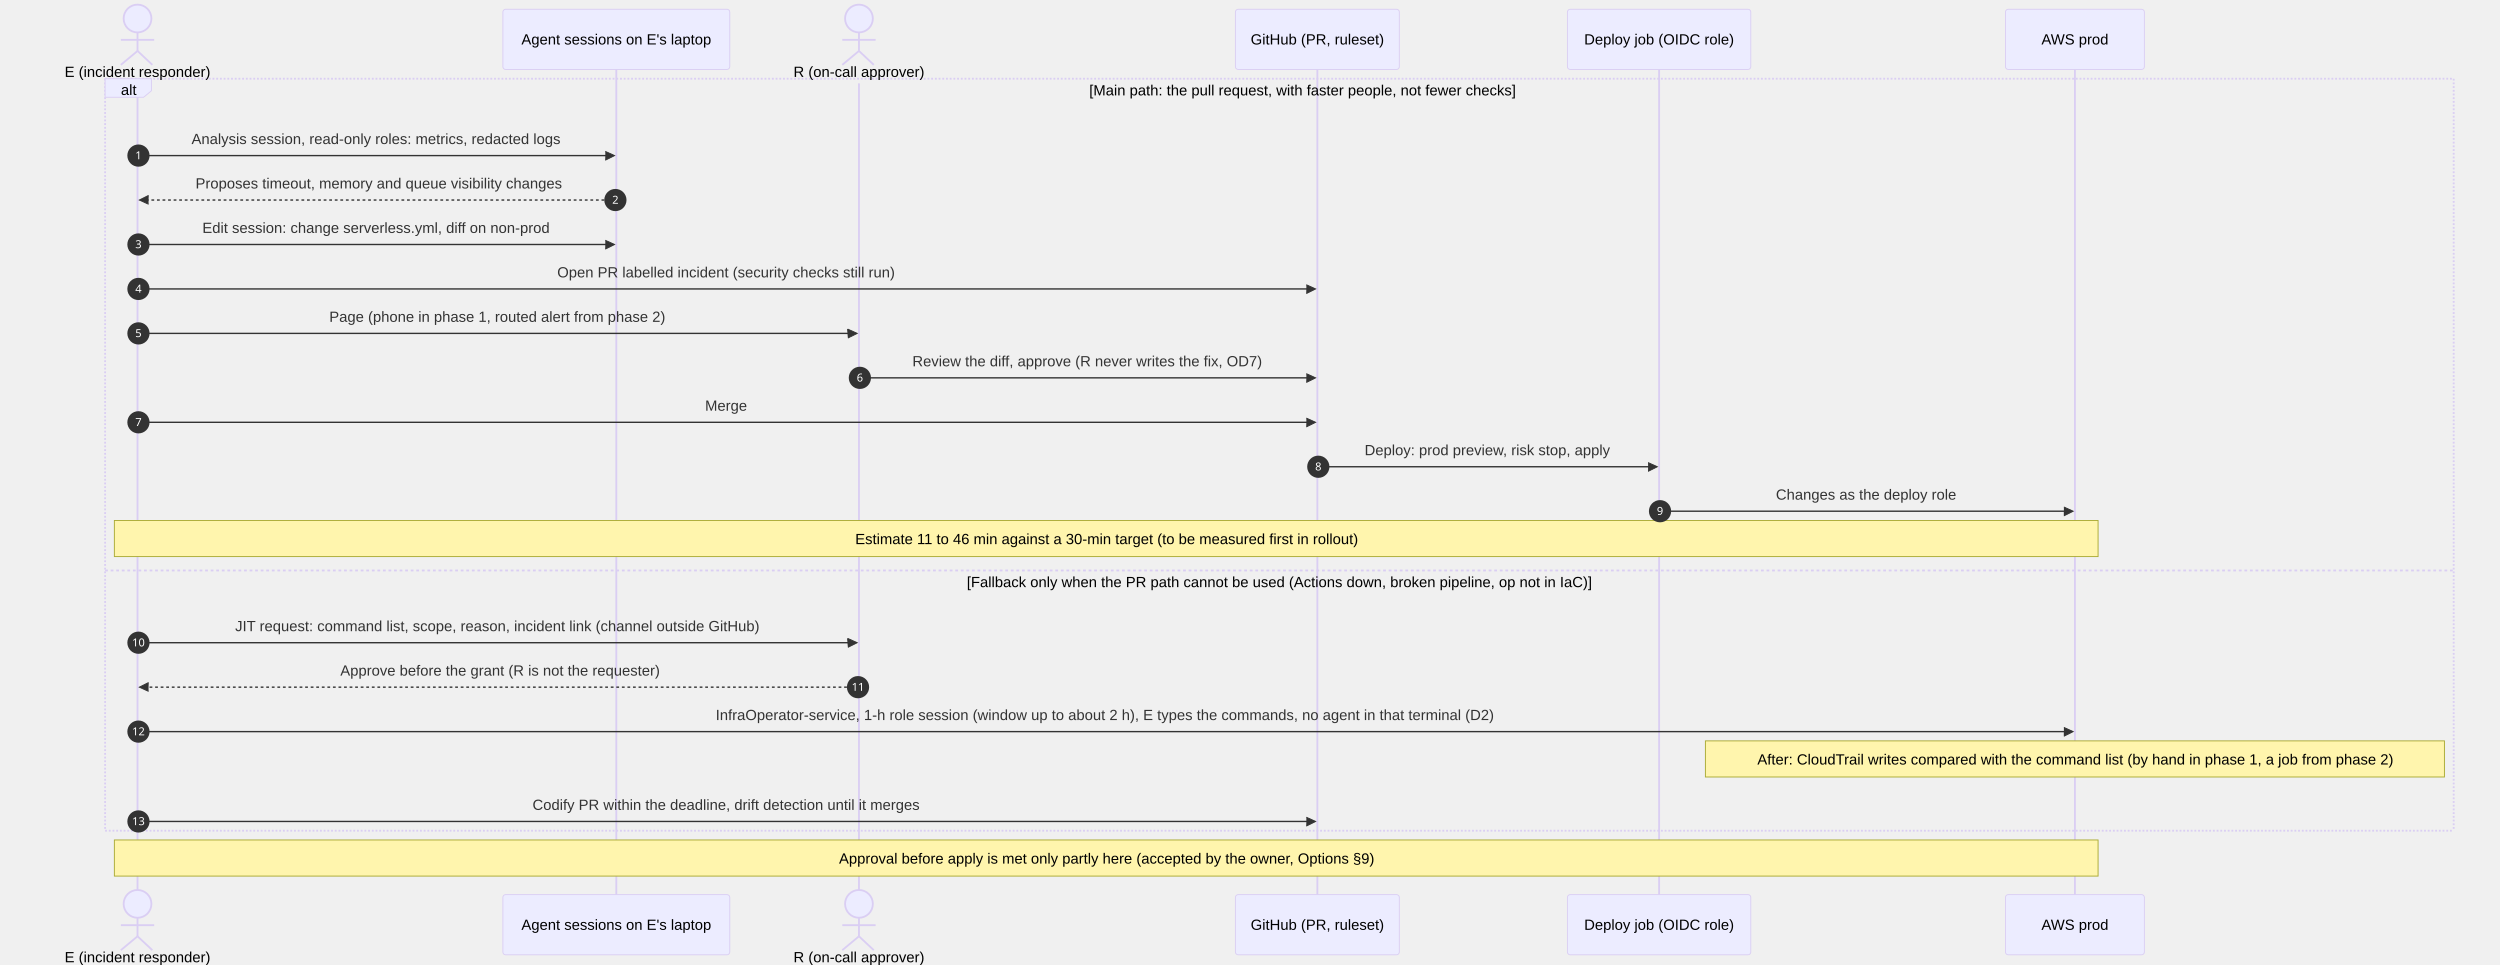
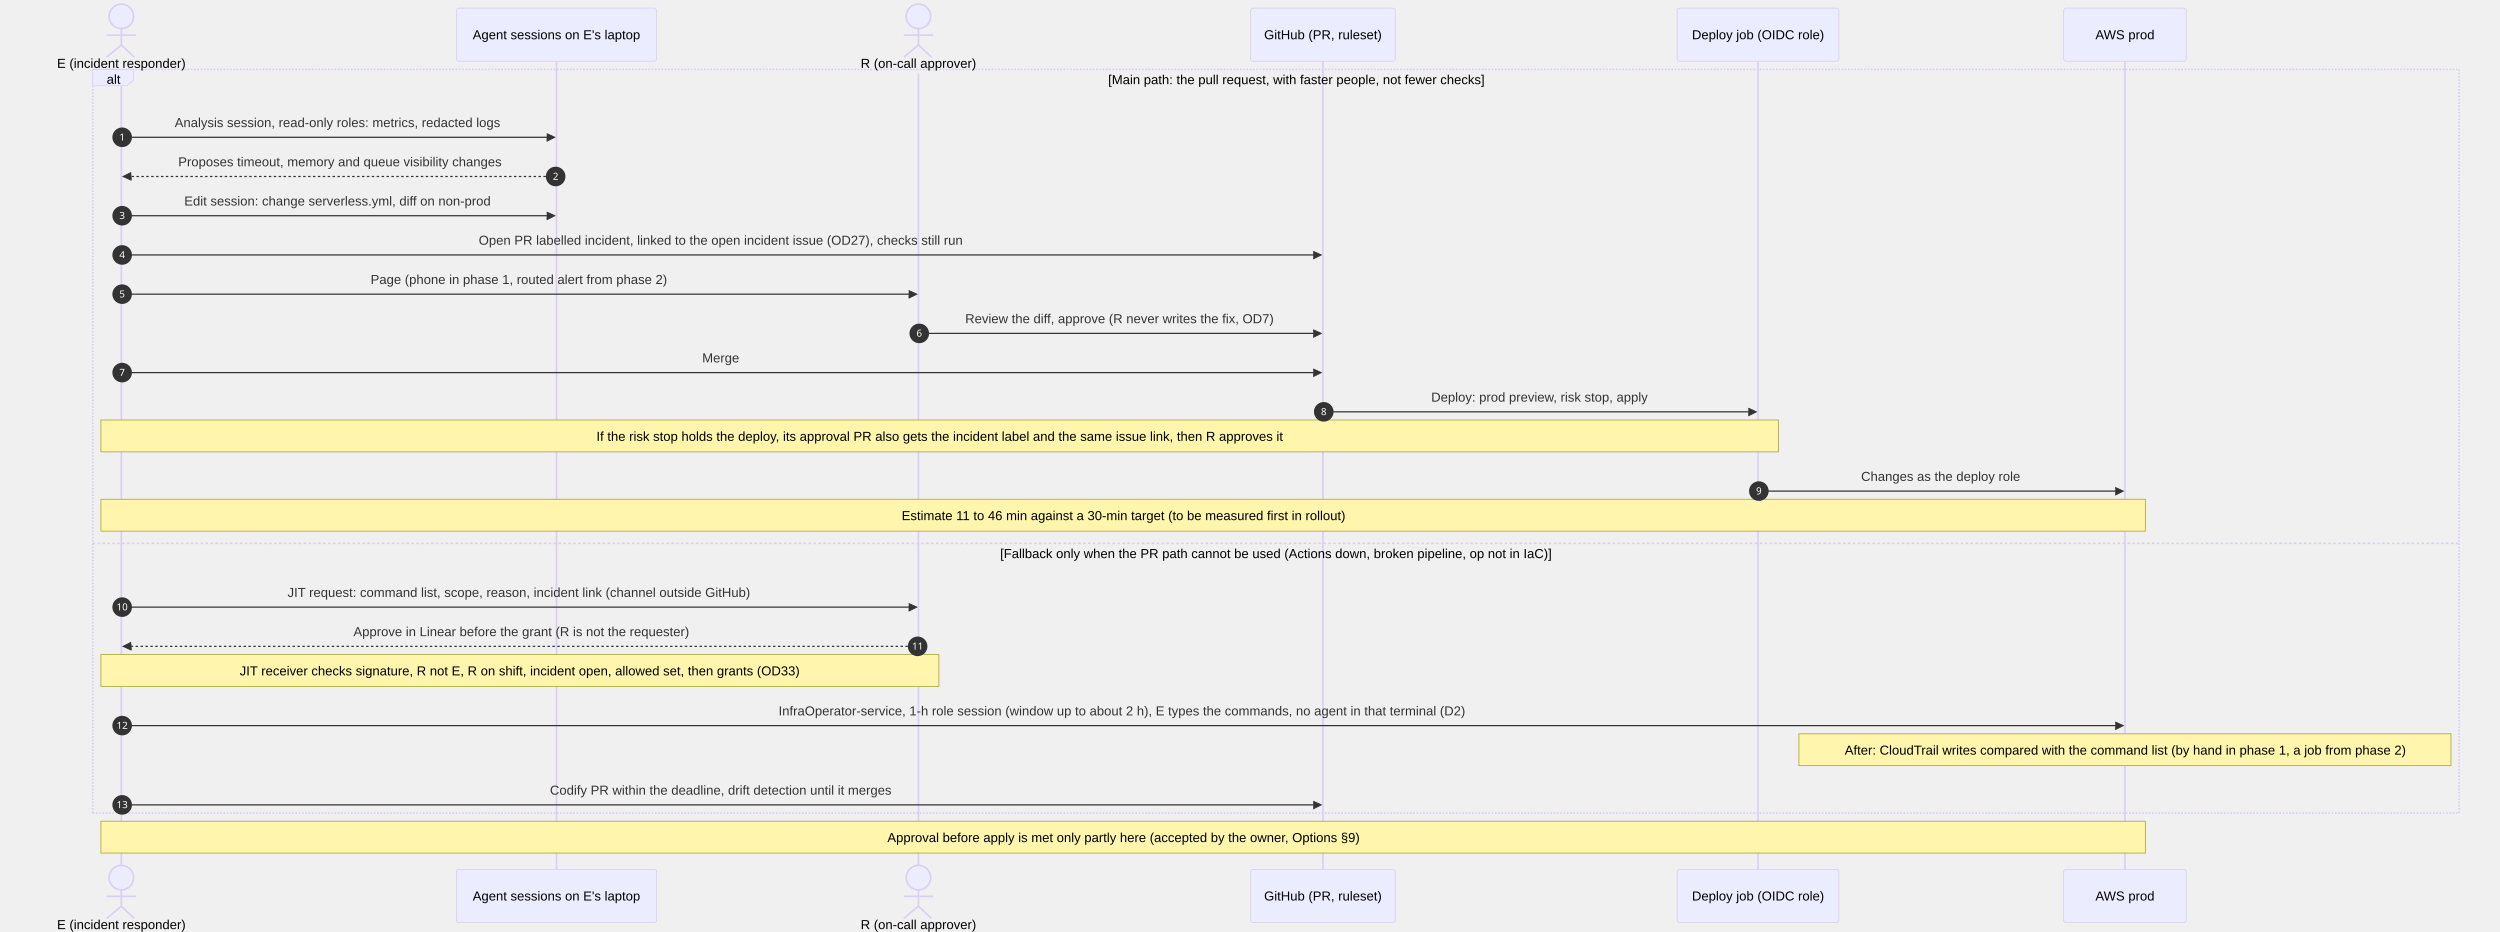
- <svg xmlns="http://www.w3.org/2000/svg" id="my-svg" width="100%" style="max-width: 2699.5px; background-color: white;" viewBox="-50 -10 2699.5 1042" role="graphics-document document" aria-roledescription="sequence">
-   <g>
-     <rect x="2115.5" y="956" fill="#eaeaea" stroke="#666" width="150" height="65" name="AWS" rx="3" ry="3" class="actor actor-bottom" />
-     <text x="2190.5" y="988.5" dominant-baseline="central" alignment-baseline="central" class="actor actor-box" style="text-anchor: middle; font-size: 16px; font-weight: 400;">
-       <tspan x="2190.5" dy="0">AWS prod</tspan>
-     </text>
-   </g>
-   <g>
-     <rect x="1642.5" y="956" fill="#eaeaea" stroke="#666" width="198" height="65" name="CI" rx="3" ry="3" class="actor actor-bottom" />
-     <text x="1741.5" y="988.5" dominant-baseline="central" alignment-baseline="central" class="actor actor-box" style="text-anchor: middle; font-size: 16px; font-weight: 400;">
-       <tspan x="1741.5" dy="0">Deploy job (OIDC role)</tspan>
-     </text>
-   </g>
-   <g>
-     <rect x="1284" y="956" fill="#eaeaea" stroke="#666" width="177" height="65" name="GH" rx="3" ry="3" class="actor actor-bottom" />
-     <text x="1372.5" y="988.5" dominant-baseline="central" alignment-baseline="central" class="actor actor-box" style="text-anchor: middle; font-size: 16px; font-weight: 400;">
-       <tspan x="1372.5" dy="0">GitHub (PR, ruleset)</tspan>
+ <svg xmlns="http://www.w3.org/2000/svg" id="my-svg" width="100%" style="max-width: 3059.5px; background-color: white;" viewBox="-50 -10 3059.5 1140" role="graphics-document document" aria-roledescription="sequence">
+   <g>
+     <rect x="2475.5" y="1054" fill="#eaeaea" stroke="#666" width="150" height="65" name="AWS" rx="3" ry="3" class="actor actor-bottom" />
+     <text x="2550.5" y="1086.5" dominant-baseline="central" alignment-baseline="central" class="actor actor-box" style="text-anchor: middle; font-size: 16px; font-weight: 400;">
+       <tspan x="2550.5" dy="0">AWS prod</tspan>
+     </text>
+   </g>
+   <g>
+     <rect x="2002.5" y="1054" fill="#eaeaea" stroke="#666" width="198" height="65" name="CI" rx="3" ry="3" class="actor actor-bottom" />
+     <text x="2101.5" y="1086.5" dominant-baseline="central" alignment-baseline="central" class="actor actor-box" style="text-anchor: middle; font-size: 16px; font-weight: 400;">
+       <tspan x="2101.5" dy="0">Deploy job (OIDC role)</tspan>
+     </text>
+   </g>
+   <g>
+     <rect x="1480.5" y="1054" fill="#eaeaea" stroke="#666" width="177" height="65" name="GH" rx="3" ry="3" class="actor actor-bottom" />
+     <text x="1569" y="1086.5" dominant-baseline="central" alignment-baseline="central" class="actor actor-box" style="text-anchor: middle; font-size: 16px; font-weight: 400;">
+       <tspan x="1569" dy="0">GitHub (PR, ruleset)</tspan>
    </text>
  </g>
  <g />
  <g>
-     <rect x="493" y="956" fill="#eaeaea" stroke="#666" width="245" height="65" name="AG" rx="3" ry="3" class="actor actor-bottom" />
-     <text x="615.5" y="988.5" dominant-baseline="central" alignment-baseline="central" class="actor actor-box" style="text-anchor: middle; font-size: 16px; font-weight: 400;">
-       <tspan x="615.5" dy="0">Agent sessions on E's laptop</tspan>
+     <rect x="508.5" y="1054" fill="#eaeaea" stroke="#666" width="245" height="65" name="AG" rx="3" ry="3" class="actor actor-bottom" />
+     <text x="631" y="1086.5" dominant-baseline="central" alignment-baseline="central" class="actor actor-box" style="text-anchor: middle; font-size: 16px; font-weight: 400;">
+       <tspan x="631" dy="0">Agent sessions on E's laptop</tspan>
    </text>
  </g>
  <g />
  <g>
-     <line id="actor5" x1="2190.5" y1="65" x2="2190.5" y2="956" class="actor-line 200" stroke-width="0.5px" stroke="#999" name="AWS" />
+     <line id="actor5" x1="2550.5" y1="65" x2="2550.5" y2="1054" class="actor-line 200" stroke-width="0.5px" stroke="#999" name="AWS" />
    <g id="root-5">
-       <rect x="2115.5" y="0" fill="#eaeaea" stroke="#666" width="150" height="65" name="AWS" rx="3" ry="3" class="actor actor-top" />
-       <text x="2190.5" y="32.5" dominant-baseline="central" alignment-baseline="central" class="actor actor-box" style="text-anchor: middle; font-size: 16px; font-weight: 400;">
-         <tspan x="2190.5" dy="0">AWS prod</tspan>
-       </text>
-     </g>
-   </g>
-   <g>
-     <line id="actor4" x1="1741.5" y1="65" x2="1741.5" y2="956" class="actor-line 200" stroke-width="0.5px" stroke="#999" name="CI" />
+       <rect x="2475.5" y="0" fill="#eaeaea" stroke="#666" width="150" height="65" name="AWS" rx="3" ry="3" class="actor actor-top" />
+       <text x="2550.5" y="32.5" dominant-baseline="central" alignment-baseline="central" class="actor actor-box" style="text-anchor: middle; font-size: 16px; font-weight: 400;">
+         <tspan x="2550.5" dy="0">AWS prod</tspan>
+       </text>
+     </g>
+   </g>
+   <g>
+     <line id="actor4" x1="2101.5" y1="65" x2="2101.5" y2="1054" class="actor-line 200" stroke-width="0.5px" stroke="#999" name="CI" />
    <g id="root-4">
-       <rect x="1642.5" y="0" fill="#eaeaea" stroke="#666" width="198" height="65" name="CI" rx="3" ry="3" class="actor actor-top" />
-       <text x="1741.5" y="32.5" dominant-baseline="central" alignment-baseline="central" class="actor actor-box" style="text-anchor: middle; font-size: 16px; font-weight: 400;">
-         <tspan x="1741.5" dy="0">Deploy job (OIDC role)</tspan>
-       </text>
-     </g>
-   </g>
-   <g>
-     <line id="actor3" x1="1372.5" y1="65" x2="1372.5" y2="956" class="actor-line 200" stroke-width="0.5px" stroke="#999" name="GH" />
+       <rect x="2002.5" y="0" fill="#eaeaea" stroke="#666" width="198" height="65" name="CI" rx="3" ry="3" class="actor actor-top" />
+       <text x="2101.5" y="32.5" dominant-baseline="central" alignment-baseline="central" class="actor actor-box" style="text-anchor: middle; font-size: 16px; font-weight: 400;">
+         <tspan x="2101.5" dy="0">Deploy job (OIDC role)</tspan>
+       </text>
+     </g>
+   </g>
+   <g>
+     <line id="actor3" x1="1569" y1="65" x2="1569" y2="1054" class="actor-line 200" stroke-width="0.5px" stroke="#999" name="GH" />
    <g id="root-3">
-       <rect x="1284" y="0" fill="#eaeaea" stroke="#666" width="177" height="65" name="GH" rx="3" ry="3" class="actor actor-top" />
-       <text x="1372.5" y="32.5" dominant-baseline="central" alignment-baseline="central" class="actor actor-box" style="text-anchor: middle; font-size: 16px; font-weight: 400;">
-         <tspan x="1372.5" dy="0">GitHub (PR, ruleset)</tspan>
-       </text>
-     </g>
-   </g>
-   <g>
-     <line id="actor2" x1="877.5" y1="80" x2="877.5" y2="956" class="actor-line 200" stroke-width="0.5px" stroke="#999" name="R" />
-   </g>
-   <g>
-     <line id="actor1" x1="615.5" y1="65" x2="615.5" y2="956" class="actor-line 200" stroke-width="0.5px" stroke="#999" name="AG" />
+       <rect x="1480.5" y="0" fill="#eaeaea" stroke="#666" width="177" height="65" name="GH" rx="3" ry="3" class="actor actor-top" />
+       <text x="1569" y="32.5" dominant-baseline="central" alignment-baseline="central" class="actor actor-box" style="text-anchor: middle; font-size: 16px; font-weight: 400;">
+         <tspan x="1569" dy="0">GitHub (PR, ruleset)</tspan>
+       </text>
+     </g>
+   </g>
+   <g>
+     <line id="actor2" x1="1074" y1="80" x2="1074" y2="1054" class="actor-line 200" stroke-width="0.5px" stroke="#999" name="R" />
+   </g>
+   <g>
+     <line id="actor1" x1="631" y1="65" x2="631" y2="1054" class="actor-line 200" stroke-width="0.5px" stroke="#999" name="AG" />
    <g id="root-1">
-       <rect x="493" y="0" fill="#eaeaea" stroke="#666" width="245" height="65" name="AG" rx="3" ry="3" class="actor actor-top" />
-       <text x="615.5" y="32.5" dominant-baseline="central" alignment-baseline="central" class="actor actor-box" style="text-anchor: middle; font-size: 16px; font-weight: 400;">
-         <tspan x="615.5" dy="0">Agent sessions on E's laptop</tspan>
-       </text>
-     </g>
-   </g>
-   <g>
-     <line id="actor0" x1="98.5" y1="80" x2="98.5" y2="956" class="actor-line 200" stroke-width="0.5px" stroke="#999" name="E" />
+       <rect x="508.5" y="0" fill="#eaeaea" stroke="#666" width="245" height="65" name="AG" rx="3" ry="3" class="actor actor-top" />
+       <text x="631" y="32.5" dominant-baseline="central" alignment-baseline="central" class="actor actor-box" style="text-anchor: middle; font-size: 16px; font-weight: 400;">
+         <tspan x="631" dy="0">Agent sessions on E's laptop</tspan>
+       </text>
+     </g>
+   </g>
+   <g>
+     <line id="actor0" x1="98.5" y1="80" x2="98.5" y2="1054" class="actor-line 200" stroke-width="0.5px" stroke="#999" name="E" />
  </g>
  <style>#my-svg{font-family:"trebuchet ms",verdana,arial,sans-serif;font-size:16px;fill:#333;}@keyframes edge-animation-frame{from{stroke-dashoffset:0;}}@keyframes dash{to{stroke-dashoffset:0;}}#my-svg .edge-animation-slow{stroke-dasharray:9,5!important;stroke-dashoffset:900;animation:dash 50s linear infinite;stroke-linecap:round;}#my-svg .edge-animation-fast{stroke-dasharray:9,5!important;stroke-dashoffset:900;animation:dash 20s linear infinite;stroke-linecap:round;}#my-svg .error-icon{fill:#552222;}#my-svg .error-text{fill:#552222;stroke:#552222;}#my-svg .edge-thickness-normal{stroke-width:1px;}#my-svg .edge-thickness-thick{stroke-width:3.5px;}#my-svg .edge-pattern-solid{stroke-dasharray:0;}#my-svg .edge-thickness-invisible{stroke-width:0;fill:none;}#my-svg .edge-pattern-dashed{stroke-dasharray:3;}#my-svg .edge-pattern-dotted{stroke-dasharray:2;}#my-svg .marker{fill:#333333;stroke:#333333;}#my-svg .marker.cross{stroke:#333333;}#my-svg svg{font-family:"trebuchet ms",verdana,arial,sans-serif;font-size:16px;}#my-svg p{margin:0;}#my-svg .actor{stroke:hsl(259.626, 59.777%, 87.902%);fill:#ECECFF;}#my-svg text.actor&gt;tspan{fill:black;stroke:none;}#my-svg .actor-line{stroke:hsl(259.626, 59.777%, 87.902%);}#my-svg .innerArc{stroke-width:1.5;stroke-dasharray:none;}#my-svg .messageLine0{stroke-width:1.5;stroke-dasharray:none;stroke:#333;}#my-svg .messageLine1{stroke-width:1.5;stroke-dasharray:2,2;stroke:#333;}#my-svg #arrowhead path{fill:#333;stroke:#333;}#my-svg .sequenceNumber{fill:white;}#my-svg #sequencenumber{fill:#333;}#my-svg #crosshead path{fill:#333;stroke:#333;}#my-svg .messageText{fill:#333;stroke:none;}#my-svg .labelBox{stroke:hsl(259.626, 59.777%, 87.902%);fill:#ECECFF;}#my-svg .labelText,#my-svg .labelText&gt;tspan{fill:black;stroke:none;}#my-svg .loopText,#my-svg .loopText&gt;tspan{fill:black;stroke:none;}#my-svg .loopLine{stroke-width:2px;stroke-dasharray:2,2;stroke:hsl(259.626, 59.777%, 87.902%);fill:hsl(259.626, 59.777%, 87.902%);}#my-svg .note{stroke:#aaaa33;fill:#fff5ad;}#my-svg .noteText,#my-svg .noteText&gt;tspan{fill:black;stroke:none;}#my-svg .activation0{fill:#f4f4f4;stroke:#666;}#my-svg .activation1{fill:#f4f4f4;stroke:#666;}#my-svg .activation2{fill:#f4f4f4;stroke:#666;}#my-svg .actorPopupMenu{position:absolute;}#my-svg .actorPopupMenuPanel{position:absolute;fill:#ECECFF;box-shadow:0px 8px 16px 0px rgba(0,0,0,0.2);filter:drop-shadow(3px 5px 2px rgb(0 0 0 / 0.4));}#my-svg .actor-man line{stroke:hsl(259.626, 59.777%, 87.902%);fill:#ECECFF;}#my-svg .actor-man circle,#my-svg line{stroke:hsl(259.626, 59.777%, 87.902%);fill:#ECECFF;stroke-width:2px;}#my-svg :root{--mermaid-font-family:"trebuchet ms",verdana,arial,sans-serif;}</style>
  <g />
  <defs>
    <symbol id="computer" width="24" height="24">
      <path transform="scale(.5)" d="M2 2v13h20v-13h-20zm18 11h-16v-9h16v9zm-10.228 6l.466-1h3.524l.467 1h-4.457zm14.228 3h-24l2-6h2.104l-1.33 4h18.45l-1.297-4h2.073l2 6zm-5-10h-14v-7h14v7z" />
    </symbol>
  </defs>
  <defs>
    <symbol id="database" fill-rule="evenodd" clip-rule="evenodd">
      <path transform="scale(.5)" d="M12.258.001l.256.004.255.005.253.008.251.01.249.012.247.015.246.016.242.019.241.02.239.023.236.024.233.027.231.028.229.031.225.032.223.034.22.036.217.038.214.04.211.041.208.043.205.045.201.046.198.048.194.05.191.051.187.053.183.054.18.056.175.057.172.059.168.06.163.061.16.063.155.064.15.066.074.033.073.033.071.034.07.034.069.035.068.035.067.035.066.035.064.036.064.036.062.036.06.036.06.037.058.037.058.037.055.038.055.038.053.038.052.038.051.039.05.039.048.039.047.039.045.04.044.04.043.04.041.04.04.041.039.041.037.041.036.041.034.041.033.042.032.042.03.042.029.042.027.042.026.043.024.043.023.043.021.043.02.043.018.044.017.043.015.044.013.044.012.044.011.045.009.044.007.045.006.045.004.045.002.045.001.045v17l-.001.045-.002.045-.004.045-.006.045-.007.045-.009.044-.011.045-.012.044-.013.044-.015.044-.017.043-.018.044-.02.043-.021.043-.023.043-.024.043-.026.043-.027.042-.029.042-.03.042-.032.042-.033.042-.034.041-.036.041-.037.041-.039.041-.04.041-.041.04-.043.04-.044.04-.045.04-.047.039-.048.039-.05.039-.051.039-.052.038-.053.038-.055.038-.055.038-.058.037-.058.037-.06.037-.06.036-.062.036-.064.036-.064.036-.066.035-.067.035-.068.035-.069.035-.07.034-.071.034-.073.033-.074.033-.15.066-.155.064-.16.063-.163.061-.168.06-.172.059-.175.057-.18.056-.183.054-.187.053-.191.051-.194.05-.198.048-.201.046-.205.045-.208.043-.211.041-.214.04-.217.038-.22.036-.223.034-.225.032-.229.031-.231.028-.233.027-.236.024-.239.023-.241.02-.242.019-.246.016-.247.015-.249.012-.251.01-.253.008-.255.005-.256.004-.258.001-.258-.001-.256-.004-.255-.005-.253-.008-.251-.01-.249-.012-.247-.015-.245-.016-.243-.019-.241-.02-.238-.023-.236-.024-.234-.027-.231-.028-.228-.031-.226-.032-.223-.034-.22-.036-.217-.038-.214-.04-.211-.041-.208-.043-.204-.045-.201-.046-.198-.048-.195-.05-.19-.051-.187-.053-.184-.054-.179-.056-.176-.057-.172-.059-.167-.06-.164-.061-.159-.063-.155-.064-.151-.066-.074-.033-.072-.033-.072-.034-.07-.034-.069-.035-.068-.035-.067-.035-.066-.035-.064-.036-.063-.036-.062-.036-.061-.036-.06-.037-.058-.037-.057-.037-.056-.038-.055-.038-.053-.038-.052-.038-.051-.039-.049-.039-.049-.039-.046-.039-.046-.04-.044-.04-.043-.04-.041-.04-.04-.041-.039-.041-.037-.041-.036-.041-.034-.041-.033-.042-.032-.042-.03-.042-.029-.042-.027-.042-.026-.043-.024-.043-.023-.043-.021-.043-.02-.043-.018-.044-.017-.043-.015-.044-.013-.044-.012-.044-.011-.045-.009-.044-.007-.045-.006-.045-.004-.045-.002-.045-.001-.045v-17l.001-.045.002-.045.004-.045.006-.045.007-.045.009-.044.011-.045.012-.044.013-.044.015-.044.017-.043.018-.044.02-.043.021-.043.023-.043.024-.043.026-.043.027-.042.029-.042.03-.042.032-.042.033-.042.034-.041.036-.041.037-.041.039-.041.04-.041.041-.04.043-.04.044-.04.046-.04.046-.039.049-.039.049-.039.051-.039.052-.038.053-.038.055-.038.056-.038.057-.037.058-.037.06-.037.061-.036.062-.036.063-.036.064-.036.066-.035.067-.035.068-.035.069-.035.07-.034.072-.034.072-.033.074-.033.151-.066.155-.064.159-.063.164-.061.167-.06.172-.059.176-.057.179-.056.184-.054.187-.053.19-.051.195-.05.198-.048.201-.046.204-.045.208-.043.211-.041.214-.04.217-.038.22-.036.223-.034.226-.032.228-.031.231-.028.234-.027.236-.024.238-.023.241-.02.243-.019.245-.016.247-.015.249-.012.251-.01.253-.008.255-.005.256-.004.258-.001.258.001zm-9.258 20.499v.01l.001.021.003.021.004.022.005.021.006.022.007.022.009.023.01.022.011.023.012.023.013.023.015.023.016.024.017.023.018.024.019.024.021.024.022.025.023.024.024.025.052.049.056.05.061.051.066.051.07.051.075.051.079.052.084.052.088.052.092.052.097.052.102.051.105.052.11.052.114.051.119.051.123.051.127.05.131.05.135.05.139.048.144.049.147.047.152.047.155.047.16.045.163.045.167.043.171.043.176.041.178.041.183.039.187.039.19.037.194.035.197.035.202.033.204.031.209.03.212.029.216.027.219.025.222.024.226.021.23.02.233.018.236.016.24.015.243.012.246.01.249.008.253.005.256.004.259.001.26-.001.257-.004.254-.005.25-.008.247-.011.244-.012.241-.014.237-.016.233-.018.231-.021.226-.021.224-.024.22-.026.216-.027.212-.028.21-.031.205-.031.202-.034.198-.034.194-.036.191-.037.187-.039.183-.04.179-.04.175-.042.172-.043.168-.044.163-.045.16-.046.155-.046.152-.047.148-.048.143-.049.139-.049.136-.05.131-.05.126-.05.123-.051.118-.052.114-.051.11-.052.106-.052.101-.052.096-.052.092-.052.088-.053.083-.051.079-.052.074-.052.07-.051.065-.051.06-.051.056-.05.051-.05.023-.024.023-.025.021-.024.02-.024.019-.024.018-.024.017-.024.015-.023.014-.024.013-.023.012-.023.01-.023.01-.022.008-.022.006-.022.006-.022.004-.022.004-.021.001-.021.001-.021v-4.127l-.077.055-.08.053-.083.054-.085.053-.087.052-.09.052-.093.051-.095.05-.097.05-.1.049-.102.049-.105.048-.106.047-.109.047-.111.046-.114.045-.115.045-.118.044-.12.043-.122.042-.124.042-.126.041-.128.04-.13.04-.132.038-.134.038-.135.037-.138.037-.139.035-.142.035-.143.034-.144.033-.147.032-.148.031-.15.03-.151.03-.153.029-.154.027-.156.027-.158.026-.159.025-.161.024-.162.023-.163.022-.165.021-.166.02-.167.019-.169.018-.169.017-.171.016-.173.015-.173.014-.175.013-.175.012-.177.011-.178.01-.179.008-.179.008-.181.006-.182.005-.182.004-.184.003-.184.002h-.37l-.184-.002-.184-.003-.182-.004-.182-.005-.181-.006-.179-.008-.179-.008-.178-.01-.176-.011-.176-.012-.175-.013-.173-.014-.172-.015-.171-.016-.17-.017-.169-.018-.167-.019-.166-.02-.165-.021-.163-.022-.162-.023-.161-.024-.159-.025-.157-.026-.156-.027-.155-.027-.153-.029-.151-.03-.15-.03-.148-.031-.146-.032-.145-.033-.143-.034-.141-.035-.14-.035-.137-.037-.136-.037-.134-.038-.132-.038-.13-.04-.128-.04-.126-.041-.124-.042-.122-.042-.12-.044-.117-.043-.116-.045-.113-.045-.112-.046-.109-.047-.106-.047-.105-.048-.102-.049-.1-.049-.097-.05-.095-.05-.093-.052-.09-.051-.087-.052-.085-.053-.083-.054-.08-.054-.077-.054v4.127zm0-5.654v.011l.001.021.003.021.004.021.005.022.006.022.007.022.009.022.01.022.011.023.012.023.013.023.015.024.016.023.017.024.018.024.019.024.021.024.022.024.023.025.024.024.052.05.056.05.061.05.066.051.07.051.075.052.079.051.084.052.088.052.092.052.097.052.102.052.105.052.11.051.114.051.119.052.123.05.127.051.131.05.135.049.139.049.144.048.147.048.152.047.155.046.16.045.163.045.167.044.171.042.176.042.178.04.183.04.187.038.19.037.194.036.197.034.202.033.204.032.209.03.212.028.216.027.219.025.222.024.226.022.23.02.233.018.236.016.24.014.243.012.246.01.249.008.253.006.256.003.259.001.26-.001.257-.003.254-.006.25-.008.247-.01.244-.012.241-.015.237-.016.233-.018.231-.02.226-.022.224-.024.22-.025.216-.027.212-.029.21-.03.205-.032.202-.033.198-.035.194-.036.191-.037.187-.039.183-.039.179-.041.175-.042.172-.043.168-.044.163-.045.16-.045.155-.047.152-.047.148-.048.143-.048.139-.05.136-.049.131-.05.126-.051.123-.051.118-.051.114-.052.11-.052.106-.052.101-.052.096-.052.092-.052.088-.052.083-.052.079-.052.074-.051.07-.052.065-.051.06-.05.056-.051.051-.049.023-.025.023-.024.021-.025.02-.024.019-.024.018-.024.017-.024.015-.023.014-.023.013-.024.012-.022.01-.023.01-.023.008-.022.006-.022.006-.022.004-.021.004-.022.001-.021.001-.021v-4.139l-.077.054-.08.054-.083.054-.085.052-.087.053-.09.051-.093.051-.095.051-.097.05-.1.049-.102.049-.105.048-.106.047-.109.047-.111.046-.114.045-.115.044-.118.044-.12.044-.122.042-.124.042-.126.041-.128.04-.13.039-.132.039-.134.038-.135.037-.138.036-.139.036-.142.035-.143.033-.144.033-.147.033-.148.031-.15.03-.151.03-.153.028-.154.028-.156.027-.158.026-.159.025-.161.024-.162.023-.163.022-.165.021-.166.02-.167.019-.169.018-.169.017-.171.016-.173.015-.173.014-.175.013-.175.012-.177.011-.178.009-.179.009-.179.007-.181.007-.182.005-.182.004-.184.003-.184.002h-.37l-.184-.002-.184-.003-.182-.004-.182-.005-.181-.007-.179-.007-.179-.009-.178-.009-.176-.011-.176-.012-.175-.013-.173-.014-.172-.015-.171-.016-.17-.017-.169-.018-.167-.019-.166-.02-.165-.021-.163-.022-.162-.023-.161-.024-.159-.025-.157-.026-.156-.027-.155-.028-.153-.028-.151-.03-.15-.03-.148-.031-.146-.033-.145-.033-.143-.033-.141-.035-.14-.036-.137-.036-.136-.037-.134-.038-.132-.039-.13-.039-.128-.04-.126-.041-.124-.042-.122-.043-.12-.043-.117-.044-.116-.044-.113-.046-.112-.046-.109-.046-.106-.047-.105-.048-.102-.049-.1-.049-.097-.05-.095-.051-.093-.051-.09-.051-.087-.053-.085-.052-.083-.054-.08-.054-.077-.054v4.139zm0-5.666v.011l.001.02.003.022.004.021.005.022.006.021.007.022.009.023.01.022.011.023.012.023.013.023.015.023.016.024.017.024.018.023.019.024.021.025.022.024.023.024.024.025.052.05.056.05.061.05.066.051.07.051.075.052.079.051.084.052.088.052.092.052.097.052.102.052.105.051.11.052.114.051.119.051.123.051.127.05.131.05.135.05.139.049.144.048.147.048.152.047.155.046.16.045.163.045.167.043.171.043.176.042.178.04.183.04.187.038.19.037.194.036.197.034.202.033.204.032.209.03.212.028.216.027.219.025.222.024.226.021.23.02.233.018.236.017.24.014.243.012.246.01.249.008.253.006.256.003.259.001.26-.001.257-.003.254-.006.25-.008.247-.01.244-.013.241-.014.237-.016.233-.018.231-.02.226-.022.224-.024.22-.025.216-.027.212-.029.21-.03.205-.032.202-.033.198-.035.194-.036.191-.037.187-.039.183-.039.179-.041.175-.042.172-.043.168-.044.163-.045.16-.045.155-.047.152-.047.148-.048.143-.049.139-.049.136-.049.131-.051.126-.05.123-.051.118-.052.114-.051.11-.052.106-.052.101-.052.096-.052.092-.052.088-.052.083-.052.079-.052.074-.052.07-.051.065-.051.06-.051.056-.05.051-.049.023-.025.023-.025.021-.024.02-.024.019-.024.018-.024.017-.024.015-.023.014-.024.013-.023.012-.023.01-.022.01-.023.008-.022.006-.022.006-.022.004-.022.004-.021.001-.021.001-.021v-4.153l-.077.054-.08.054-.083.053-.085.053-.087.053-.09.051-.093.051-.095.051-.097.05-.1.049-.102.048-.105.048-.106.048-.109.046-.111.046-.114.046-.115.044-.118.044-.12.043-.122.043-.124.042-.126.041-.128.04-.13.039-.132.039-.134.038-.135.037-.138.036-.139.036-.142.034-.143.034-.144.033-.147.032-.148.032-.15.03-.151.03-.153.028-.154.028-.156.027-.158.026-.159.024-.161.024-.162.023-.163.023-.165.021-.166.02-.167.019-.169.018-.169.017-.171.016-.173.015-.173.014-.175.013-.175.012-.177.01-.178.01-.179.009-.179.007-.181.006-.182.006-.182.004-.184.003-.184.001-.185.001-.185-.001-.184-.001-.184-.003-.182-.004-.182-.006-.181-.006-.179-.007-.179-.009-.178-.01-.176-.01-.176-.012-.175-.013-.173-.014-.172-.015-.171-.016-.17-.017-.169-.018-.167-.019-.166-.02-.165-.021-.163-.023-.162-.023-.161-.024-.159-.024-.157-.026-.156-.027-.155-.028-.153-.028-.151-.03-.15-.03-.148-.032-.146-.032-.145-.033-.143-.034-.141-.034-.14-.036-.137-.036-.136-.037-.134-.038-.132-.039-.13-.039-.128-.041-.126-.041-.124-.041-.122-.043-.12-.043-.117-.044-.116-.044-.113-.046-.112-.046-.109-.046-.106-.048-.105-.048-.102-.048-.1-.05-.097-.049-.095-.051-.093-.051-.09-.052-.087-.052-.085-.053-.083-.053-.08-.054-.077-.054v4.153zm8.74-8.179l-.257.004-.254.005-.25.008-.247.011-.244.012-.241.014-.237.016-.233.018-.231.021-.226.022-.224.023-.22.026-.216.027-.212.028-.21.031-.205.032-.202.033-.198.034-.194.036-.191.038-.187.038-.183.04-.179.041-.175.042-.172.043-.168.043-.163.045-.16.046-.155.046-.152.048-.148.048-.143.048-.139.049-.136.05-.131.05-.126.051-.123.051-.118.051-.114.052-.11.052-.106.052-.101.052-.096.052-.092.052-.088.052-.083.052-.079.052-.074.051-.07.052-.065.051-.06.05-.056.05-.051.05-.023.025-.023.024-.021.024-.02.025-.019.024-.018.024-.017.023-.015.024-.014.023-.013.023-.012.023-.01.023-.01.022-.008.022-.006.023-.006.021-.004.022-.004.021-.001.021-.001.021.001.021.001.021.004.021.004.022.006.021.006.023.008.022.01.022.01.023.012.023.013.023.014.023.015.024.017.023.018.024.019.024.02.025.021.024.023.024.023.025.051.05.056.05.06.05.065.051.07.052.074.051.079.052.083.052.088.052.092.052.096.052.101.052.106.052.11.052.114.052.118.051.123.051.126.051.131.05.136.05.139.049.143.048.148.048.152.048.155.046.16.046.163.045.168.043.172.043.175.042.179.041.183.04.187.038.191.038.194.036.198.034.202.033.205.032.21.031.212.028.216.027.22.026.224.023.226.022.231.021.233.018.237.016.241.014.244.012.247.011.25.008.254.005.257.004.26.001.26-.001.257-.004.254-.005.25-.008.247-.011.244-.012.241-.014.237-.016.233-.018.231-.021.226-.022.224-.023.22-.026.216-.027.212-.028.21-.031.205-.032.202-.033.198-.034.194-.036.191-.038.187-.038.183-.04.179-.041.175-.042.172-.043.168-.043.163-.045.16-.046.155-.046.152-.048.148-.048.143-.048.139-.049.136-.05.131-.05.126-.051.123-.051.118-.051.114-.052.11-.052.106-.052.101-.052.096-.052.092-.052.088-.052.083-.052.079-.052.074-.051.07-.052.065-.051.06-.05.056-.05.051-.05.023-.025.023-.024.021-.024.02-.025.019-.024.018-.024.017-.023.015-.024.014-.023.013-.023.012-.023.01-.023.01-.022.008-.022.006-.023.006-.021.004-.022.004-.021.001-.021.001-.021-.001-.021-.001-.021-.004-.021-.004-.022-.006-.021-.006-.023-.008-.022-.01-.022-.01-.023-.012-.023-.013-.023-.014-.023-.015-.024-.017-.023-.018-.024-.019-.024-.02-.025-.021-.024-.023-.024-.023-.025-.051-.05-.056-.05-.06-.05-.065-.051-.07-.052-.074-.051-.079-.052-.083-.052-.088-.052-.092-.052-.096-.052-.101-.052-.106-.052-.11-.052-.114-.052-.118-.051-.123-.051-.126-.051-.131-.05-.136-.05-.139-.049-.143-.048-.148-.048-.152-.048-.155-.046-.16-.046-.163-.045-.168-.043-.172-.043-.175-.042-.179-.041-.183-.04-.187-.038-.191-.038-.194-.036-.198-.034-.202-.033-.205-.032-.21-.031-.212-.028-.216-.027-.22-.026-.224-.023-.226-.022-.231-.021-.233-.018-.237-.016-.241-.014-.244-.012-.247-.011-.25-.008-.254-.005-.257-.004-.26-.001-.26.001z" />
    </symbol>
  </defs>
  <defs>
    <symbol id="clock" width="24" height="24">
      <path transform="scale(.5)" d="M12 2c5.514 0 10 4.486 10 10s-4.486 10-10 10-10-4.486-10-10 4.486-10 10-10zm0-2c-6.627 0-12 5.373-12 12s5.373 12 12 12 12-5.373 12-12-5.373-12-12-12zm5.848 12.459c.202.038.202.333.001.372-1.907.361-6.045 1.111-6.547 1.111-.719 0-1.301-.582-1.301-1.301 0-.512.77-5.447 1.125-7.445.034-.192.312-.181.343.014l.985 6.238 5.394 1.011z" />
    </symbol>
  </defs>
  <defs>
    <marker id="arrowhead" refX="7.9" refY="5" markerUnits="userSpaceOnUse" markerWidth="12" markerHeight="12" orient="auto-start-reverse">
      <path d="M -1 0 L 10 5 L 0 10 z" />
    </marker>
  </defs>
  <defs>
    <marker id="crosshead" markerWidth="15" markerHeight="8" orient="auto" refX="4" refY="4.5">
      <path fill="none" stroke="#000000" stroke-width="1pt" d="M 1,2 L 6,7 M 6,2 L 1,7" style="stroke-dasharray: 0, 0;" />
    </marker>
  </defs>
  <defs>
    <marker id="filled-head" refX="15.5" refY="7" markerWidth="20" markerHeight="28" orient="auto">
      <path d="M 18,7 L9,13 L14,7 L9,1 Z" />
    </marker>
  </defs>
  <defs>
    <marker id="sequencenumber" refX="15" refY="15" markerWidth="60" markerHeight="40" orient="auto">
      <circle cx="15" cy="15" r="6" />
    </marker>
  </defs>
  <g>
-     <rect x="73.5" y="552" fill="#EDF2AE" stroke="#666" width="2142" height="39" class="note" />
-     <text x="1145" y="557" text-anchor="middle" dominant-baseline="middle" alignment-baseline="middle" class="noteText" dy="1em" style="font-size: 16px; font-weight: 400;">
-       <tspan x="1145">Estimate 11 to 46 min against a 30-min target (to be measured first in rollout)</tspan>
-     </text>
-   </g>
-   <g>
-     <rect x="1791.5" y="790" fill="#EDF2AE" stroke="#666" width="798" height="39" class="note" />
-     <text x="2191" y="795" text-anchor="middle" dominant-baseline="middle" alignment-baseline="middle" class="noteText" dy="1em" style="font-size: 16px; font-weight: 400;">
-       <tspan x="2191">After: CloudTrail writes compared with the command list (by hand in phase 1, a job from phase 2)</tspan>
-     </text>
-   </g>
-   <g>
-     <line x1="63.5" y1="75" x2="2599.5" y2="75" class="loopLine" />
-     <line x1="2599.5" y1="75" x2="2599.5" y2="887" class="loopLine" />
-     <line x1="63.5" y1="887" x2="2599.5" y2="887" class="loopLine" />
-     <line x1="63.5" y1="75" x2="63.5" y2="887" class="loopLine" />
-     <line x1="63.5" y1="606" x2="2599.5" y2="606" class="loopLine" style="stroke-dasharray: 3, 3;" />
+     <rect x="73.5" y="504" fill="#EDF2AE" stroke="#666" width="2053" height="39" class="note" />
+     <text x="1100" y="509" text-anchor="middle" dominant-baseline="middle" alignment-baseline="middle" class="noteText" dy="1em" style="font-size: 16px; font-weight: 400;">
+       <tspan x="1100">If the risk stop holds the deploy, its approval PR also gets the incident label and the same issue link, then R approves it</tspan>
+     </text>
+   </g>
+   <g>
+     <rect x="73.5" y="601" fill="#EDF2AE" stroke="#666" width="2502" height="39" class="note" />
+     <text x="1325" y="606" text-anchor="middle" dominant-baseline="middle" alignment-baseline="middle" class="noteText" dy="1em" style="font-size: 16px; font-weight: 400;">
+       <tspan x="1325">Estimate 11 to 46 min against a 30-min target (to be measured first in rollout)</tspan>
+     </text>
+   </g>
+   <g>
+     <rect x="73.5" y="791" fill="#EDF2AE" stroke="#666" width="1025.5" height="39" class="note" />
+     <text x="586" y="796" text-anchor="middle" dominant-baseline="middle" alignment-baseline="middle" class="noteText" dy="1em" style="font-size: 16px; font-weight: 400;">
+       <tspan x="586">JIT receiver checks signature, R not E, R on shift, incident open, allowed set, then grants (OD33)</tspan>
+     </text>
+   </g>
+   <g>
+     <rect x="2151.5" y="888" fill="#EDF2AE" stroke="#666" width="798" height="39" class="note" />
+     <text x="2551" y="893" text-anchor="middle" dominant-baseline="middle" alignment-baseline="middle" class="noteText" dy="1em" style="font-size: 16px; font-weight: 400;">
+       <tspan x="2551">After: CloudTrail writes compared with the command list (by hand in phase 1, a job from phase 2)</tspan>
+     </text>
+   </g>
+   <g>
+     <line x1="63.5" y1="75" x2="2959.5" y2="75" class="loopLine" />
+     <line x1="2959.5" y1="75" x2="2959.5" y2="985" class="loopLine" />
+     <line x1="63.5" y1="985" x2="2959.5" y2="985" class="loopLine" />
+     <line x1="63.5" y1="75" x2="63.5" y2="985" class="loopLine" />
+     <line x1="63.5" y1="655" x2="2959.5" y2="655" class="loopLine" style="stroke-dasharray: 3, 3;" />
    <polygon points="63.5,75 113.5,75 113.5,88 105.1,95 63.5,95" class="labelBox" />
    <text x="89" y="88" text-anchor="middle" dominant-baseline="middle" alignment-baseline="middle" class="labelText" style="font-size: 16px; font-weight: 400;">alt</text>
-     <text x="1356.5" y="93" text-anchor="middle" class="loopText" style="font-size: 16px; font-weight: 400;">
-       <tspan x="1356.5">[Main path: the pull request, with faster people, not fewer checks]</tspan>
-     </text>
-     <text x="1331.5" y="624" text-anchor="middle" class="loopText" style="font-size: 16px; font-weight: 400;">[Fallback only when the PR path cannot be used (Actions down, broken pipeline, op not in IaC)]</text>
-   </g>
-   <g>
-     <rect x="73.5" y="897" fill="#EDF2AE" stroke="#666" width="2142" height="39" class="note" />
-     <text x="1145" y="902" text-anchor="middle" dominant-baseline="middle" alignment-baseline="middle" class="noteText" dy="1em" style="font-size: 16px; font-weight: 400;">
-       <tspan x="1145">Approval before apply is met only partly here (accepted by the owner, Options §9)</tspan>
+     <text x="1536.5" y="93" text-anchor="middle" class="loopText" style="font-size: 16px; font-weight: 400;">
+       <tspan x="1536.5">[Main path: the pull request, with faster people, not fewer checks]</tspan>
+     </text>
+     <text x="1511.5" y="673" text-anchor="middle" class="loopText" style="font-size: 16px; font-weight: 400;">[Fallback only when the PR path cannot be used (Actions down, broken pipeline, op not in IaC)]</text>
+   </g>
+   <g>
+     <rect x="73.5" y="995" fill="#EDF2AE" stroke="#666" width="2502" height="39" class="note" />
+     <text x="1325" y="1000" text-anchor="middle" dominant-baseline="middle" alignment-baseline="middle" class="noteText" dy="1em" style="font-size: 16px; font-weight: 400;">
+       <tspan x="1325">Approval before apply is met only partly here (accepted by the owner, Options §9)</tspan>
    </text>
  </g>
  <g class="actor-man actor-top" name="E">
    <line id="actor-man-torso0" x1="98.5" y1="25" x2="98.5" y2="45" />
    <line id="actor-man-arms0" x1="80.5" y1="33" x2="116.5" y2="33" />
    <line x1="80.5" y1="60" x2="98.5" y2="45" />
    <line x1="98.5" y1="45" x2="114.5" y2="60" />
    <circle cx="98.5" cy="10" r="15" width="197" height="65" />
    <text x="98.5" y="67.5" dominant-baseline="central" alignment-baseline="central" class="actor actor-man" style="text-anchor: middle; font-size: 16px; font-weight: 400;">
      <tspan x="98.5" dy="0">E (incident responder)</tspan>
    </text>
  </g>
  <g class="actor-man actor-top" name="R">
-     <line id="actor-man-torso2" x1="877.5" y1="25" x2="877.5" y2="45" />
-     <line id="actor-man-arms2" x1="859.5" y1="33" x2="895.5" y2="33" />
-     <line x1="859.5" y1="60" x2="877.5" y2="45" />
-     <line x1="877.5" y1="45" x2="893.5" y2="60" />
-     <circle cx="877.5" cy="10" r="15" width="179" height="65" />
-     <text x="877.5" y="67.5" dominant-baseline="central" alignment-baseline="central" class="actor actor-man" style="text-anchor: middle; font-size: 16px; font-weight: 400;">
-       <tspan x="877.5" dy="0">R (on-call approver)</tspan>
-     </text>
-   </g>
-   <text x="356" y="125" text-anchor="middle" dominant-baseline="middle" alignment-baseline="middle" class="messageText" dy="1em" style="font-size: 16px; font-weight: 400;">Analysis session, read-only roles: metrics, redacted logs</text>
-   <line x1="99.5" y1="158" x2="611.5" y2="158" class="messageLine0" stroke-width="2" stroke="none" marker-end="url(#arrowhead)" style="fill: none;" />
+     <line id="actor-man-torso2" x1="1074" y1="25" x2="1074" y2="45" />
+     <line id="actor-man-arms2" x1="1056" y1="33" x2="1092" y2="33" />
+     <line x1="1056" y1="60" x2="1074" y2="45" />
+     <line x1="1074" y1="45" x2="1090" y2="60" />
+     <circle cx="1074" cy="10" r="15" width="179" height="65" />
+     <text x="1074" y="67.5" dominant-baseline="central" alignment-baseline="central" class="actor actor-man" style="text-anchor: middle; font-size: 16px; font-weight: 400;">
+       <tspan x="1074" dy="0">R (on-call approver)</tspan>
+     </text>
+   </g>
+   <text x="363" y="125" text-anchor="middle" dominant-baseline="middle" alignment-baseline="middle" class="messageText" dy="1em" style="font-size: 16px; font-weight: 400;">Analysis session, read-only roles: metrics, redacted logs</text>
+   <line x1="99.5" y1="158" x2="627" y2="158" class="messageLine0" stroke-width="2" stroke="none" marker-end="url(#arrowhead)" style="fill: none;" />
  <line x1="99.5" y1="158" x2="99.5" y2="158" stroke-width="0" marker-start="url(#sequencenumber)" />
  <text x="99.5" y="162" font-family="sans-serif" font-size="12px" text-anchor="middle" class="sequenceNumber">1</text>
-   <text x="359" y="173" text-anchor="middle" dominant-baseline="middle" alignment-baseline="middle" class="messageText" dy="1em" style="font-size: 16px; font-weight: 400;">Proposes timeout, memory and queue visibility changes</text>
-   <line x1="614.5" y1="206" x2="102.5" y2="206" class="messageLine1" stroke-width="2" stroke="none" marker-end="url(#arrowhead)" style="stroke-dasharray: 3, 3; fill: none;" />
-   <line x1="614.5" y1="206" x2="614.5" y2="206" stroke-width="0" marker-start="url(#sequencenumber)" />
-   <text x="614.5" y="210" font-family="sans-serif" font-size="12px" text-anchor="middle" class="sequenceNumber">2</text>
-   <text x="356" y="221" text-anchor="middle" dominant-baseline="middle" alignment-baseline="middle" class="messageText" dy="1em" style="font-size: 16px; font-weight: 400;">Edit session: change serverless.yml, diff on non-prod</text>
-   <line x1="99.5" y1="254" x2="611.5" y2="254" class="messageLine0" stroke-width="2" stroke="none" marker-end="url(#arrowhead)" style="fill: none;" />
+   <text x="366" y="173" text-anchor="middle" dominant-baseline="middle" alignment-baseline="middle" class="messageText" dy="1em" style="font-size: 16px; font-weight: 400;">Proposes timeout, memory and queue visibility changes</text>
+   <line x1="630" y1="206" x2="102.5" y2="206" class="messageLine1" stroke-width="2" stroke="none" marker-end="url(#arrowhead)" style="stroke-dasharray: 3, 3; fill: none;" />
+   <line x1="630" y1="206" x2="630" y2="206" stroke-width="0" marker-start="url(#sequencenumber)" />
+   <text x="630" y="210" font-family="sans-serif" font-size="12px" text-anchor="middle" class="sequenceNumber">2</text>
+   <text x="363" y="221" text-anchor="middle" dominant-baseline="middle" alignment-baseline="middle" class="messageText" dy="1em" style="font-size: 16px; font-weight: 400;">Edit session: change serverless.yml, diff on non-prod</text>
+   <line x1="99.5" y1="254" x2="627" y2="254" class="messageLine0" stroke-width="2" stroke="none" marker-end="url(#arrowhead)" style="fill: none;" />
  <line x1="99.5" y1="254" x2="99.5" y2="254" stroke-width="0" marker-start="url(#sequencenumber)" />
  <text x="99.5" y="258" font-family="sans-serif" font-size="12px" text-anchor="middle" class="sequenceNumber">3</text>
-   <text x="734" y="269" text-anchor="middle" dominant-baseline="middle" alignment-baseline="middle" class="messageText" dy="1em" style="font-size: 16px; font-weight: 400;">Open PR labelled incident (security checks still run)</text>
-   <line x1="99.5" y1="302" x2="1368.5" y2="302" class="messageLine0" stroke-width="2" stroke="none" marker-end="url(#arrowhead)" style="fill: none;" />
+   <text x="832" y="269" text-anchor="middle" dominant-baseline="middle" alignment-baseline="middle" class="messageText" dy="1em" style="font-size: 16px; font-weight: 400;">Open PR labelled incident, linked to the open incident issue (OD27), checks still run</text>
+   <line x1="99.5" y1="302" x2="1565" y2="302" class="messageLine0" stroke-width="2" stroke="none" marker-end="url(#arrowhead)" style="fill: none;" />
  <line x1="99.5" y1="302" x2="99.5" y2="302" stroke-width="0" marker-start="url(#sequencenumber)" />
  <text x="99.5" y="306" font-family="sans-serif" font-size="12px" text-anchor="middle" class="sequenceNumber">4</text>
-   <text x="487" y="317" text-anchor="middle" dominant-baseline="middle" alignment-baseline="middle" class="messageText" dy="1em" style="font-size: 16px; font-weight: 400;">Page (phone in phase 1, routed alert from phase 2)</text>
-   <line x1="99.5" y1="350" x2="873.5" y2="350" class="messageLine0" stroke-width="2" stroke="none" marker-end="url(#arrowhead)" style="fill: none;" />
+   <text x="585" y="317" text-anchor="middle" dominant-baseline="middle" alignment-baseline="middle" class="messageText" dy="1em" style="font-size: 16px; font-weight: 400;">Page (phone in phase 1, routed alert from phase 2)</text>
+   <line x1="99.5" y1="350" x2="1070" y2="350" class="messageLine0" stroke-width="2" stroke="none" marker-end="url(#arrowhead)" style="fill: none;" />
  <line x1="99.5" y1="350" x2="99.5" y2="350" stroke-width="0" marker-start="url(#sequencenumber)" />
  <text x="99.5" y="354" font-family="sans-serif" font-size="12px" text-anchor="middle" class="sequenceNumber">5</text>
-   <text x="1124" y="365" text-anchor="middle" dominant-baseline="middle" alignment-baseline="middle" class="messageText" dy="1em" style="font-size: 16px; font-weight: 400;">Review the diff, approve (R never writes the fix, OD7)</text>
-   <line x1="878.5" y1="398" x2="1368.5" y2="398" class="messageLine0" stroke-width="2" stroke="none" marker-end="url(#arrowhead)" style="fill: none;" />
-   <line x1="878.5" y1="398" x2="878.5" y2="398" stroke-width="0" marker-start="url(#sequencenumber)" />
-   <text x="878.5" y="402" font-family="sans-serif" font-size="12px" text-anchor="middle" class="sequenceNumber">6</text>
-   <text x="734" y="413" text-anchor="middle" dominant-baseline="middle" alignment-baseline="middle" class="messageText" dy="1em" style="font-size: 16px; font-weight: 400;">Merge</text>
-   <line x1="99.5" y1="446" x2="1368.5" y2="446" class="messageLine0" stroke-width="2" stroke="none" marker-end="url(#arrowhead)" style="fill: none;" />
+   <text x="1320" y="365" text-anchor="middle" dominant-baseline="middle" alignment-baseline="middle" class="messageText" dy="1em" style="font-size: 16px; font-weight: 400;">Review the diff, approve (R never writes the fix, OD7)</text>
+   <line x1="1075" y1="398" x2="1565" y2="398" class="messageLine0" stroke-width="2" stroke="none" marker-end="url(#arrowhead)" style="fill: none;" />
+   <line x1="1075" y1="398" x2="1075" y2="398" stroke-width="0" marker-start="url(#sequencenumber)" />
+   <text x="1075" y="402" font-family="sans-serif" font-size="12px" text-anchor="middle" class="sequenceNumber">6</text>
+   <text x="832" y="413" text-anchor="middle" dominant-baseline="middle" alignment-baseline="middle" class="messageText" dy="1em" style="font-size: 16px; font-weight: 400;">Merge</text>
+   <line x1="99.5" y1="446" x2="1565" y2="446" class="messageLine0" stroke-width="2" stroke="none" marker-end="url(#arrowhead)" style="fill: none;" />
  <line x1="99.5" y1="446" x2="99.5" y2="446" stroke-width="0" marker-start="url(#sequencenumber)" />
  <text x="99.5" y="450" font-family="sans-serif" font-size="12px" text-anchor="middle" class="sequenceNumber">7</text>
-   <text x="1556" y="461" text-anchor="middle" dominant-baseline="middle" alignment-baseline="middle" class="messageText" dy="1em" style="font-size: 16px; font-weight: 400;">Deploy: prod preview, risk stop, apply</text>
-   <line x1="1373.5" y1="494" x2="1737.5" y2="494" class="messageLine0" stroke-width="2" stroke="none" marker-end="url(#arrowhead)" style="fill: none;" />
-   <line x1="1373.5" y1="494" x2="1373.5" y2="494" stroke-width="0" marker-start="url(#sequencenumber)" />
-   <text x="1373.5" y="498" font-family="sans-serif" font-size="12px" text-anchor="middle" class="sequenceNumber">8</text>
-   <text x="1965" y="509" text-anchor="middle" dominant-baseline="middle" alignment-baseline="middle" class="messageText" dy="1em" style="font-size: 16px; font-weight: 400;">Changes as the deploy role</text>
-   <line x1="1742.5" y1="542" x2="2186.5" y2="542" class="messageLine0" stroke-width="2" stroke="none" marker-end="url(#arrowhead)" style="fill: none;" />
-   <line x1="1742.5" y1="542" x2="1742.5" y2="542" stroke-width="0" marker-start="url(#sequencenumber)" />
-   <text x="1742.5" y="546" font-family="sans-serif" font-size="12px" text-anchor="middle" class="sequenceNumber">9</text>
-   <text x="487" y="651" text-anchor="middle" dominant-baseline="middle" alignment-baseline="middle" class="messageText" dy="1em" style="font-size: 16px; font-weight: 400;">JIT request: command list, scope, reason, incident link (channel outside GitHub)</text>
-   <line x1="99.5" y1="684" x2="873.5" y2="684" class="messageLine0" stroke-width="2" stroke="none" marker-end="url(#arrowhead)" style="fill: none;" />
-   <line x1="99.5" y1="684" x2="99.5" y2="684" stroke-width="0" marker-start="url(#sequencenumber)" />
-   <text x="99.5" y="688" font-family="sans-serif" font-size="12px" text-anchor="middle" class="sequenceNumber">10</text>
-   <text x="490" y="699" text-anchor="middle" dominant-baseline="middle" alignment-baseline="middle" class="messageText" dy="1em" style="font-size: 16px; font-weight: 400;">Approve before the grant (R is not the requester)</text>
-   <line x1="876.5" y1="732" x2="102.5" y2="732" class="messageLine1" stroke-width="2" stroke="none" marker-end="url(#arrowhead)" style="stroke-dasharray: 3, 3; fill: none;" />
-   <line x1="876.5" y1="732" x2="876.5" y2="732" stroke-width="0" marker-start="url(#sequencenumber)" />
-   <text x="876.5" y="736" font-family="sans-serif" font-size="12px" text-anchor="middle" class="sequenceNumber">11</text>
-   <text x="1143" y="747" text-anchor="middle" dominant-baseline="middle" alignment-baseline="middle" class="messageText" dy="1em" style="font-size: 16px; font-weight: 400;">InfraOperator-service, 1-h role session (window up to about 2 h), E types the commands, no agent in that terminal (D2)</text>
-   <line x1="99.5" y1="780" x2="2186.5" y2="780" class="messageLine0" stroke-width="2" stroke="none" marker-end="url(#arrowhead)" style="fill: none;" />
-   <line x1="99.5" y1="780" x2="99.5" y2="780" stroke-width="0" marker-start="url(#sequencenumber)" />
-   <text x="99.5" y="784" font-family="sans-serif" font-size="12px" text-anchor="middle" class="sequenceNumber">12</text>
-   <text x="734" y="844" text-anchor="middle" dominant-baseline="middle" alignment-baseline="middle" class="messageText" dy="1em" style="font-size: 16px; font-weight: 400;">Codify PR within the deadline, drift detection until it merges</text>
-   <line x1="99.5" y1="877" x2="1368.5" y2="877" class="messageLine0" stroke-width="2" stroke="none" marker-end="url(#arrowhead)" style="fill: none;" />
-   <line x1="99.5" y1="877" x2="99.5" y2="877" stroke-width="0" marker-start="url(#sequencenumber)" />
-   <text x="99.5" y="881" font-family="sans-serif" font-size="12px" text-anchor="middle" class="sequenceNumber">13</text>
+   <text x="1834" y="461" text-anchor="middle" dominant-baseline="middle" alignment-baseline="middle" class="messageText" dy="1em" style="font-size: 16px; font-weight: 400;">Deploy: prod preview, risk stop, apply</text>
+   <line x1="1570" y1="494" x2="2097.5" y2="494" class="messageLine0" stroke-width="2" stroke="none" marker-end="url(#arrowhead)" style="fill: none;" />
+   <line x1="1570" y1="494" x2="1570" y2="494" stroke-width="0" marker-start="url(#sequencenumber)" />
+   <text x="1570" y="498" font-family="sans-serif" font-size="12px" text-anchor="middle" class="sequenceNumber">8</text>
+   <text x="2325" y="558" text-anchor="middle" dominant-baseline="middle" alignment-baseline="middle" class="messageText" dy="1em" style="font-size: 16px; font-weight: 400;">Changes as the deploy role</text>
+   <line x1="2102.5" y1="591" x2="2546.5" y2="591" class="messageLine0" stroke-width="2" stroke="none" marker-end="url(#arrowhead)" style="fill: none;" />
+   <line x1="2102.5" y1="591" x2="2102.5" y2="591" stroke-width="0" marker-start="url(#sequencenumber)" />
+   <text x="2102.5" y="595" font-family="sans-serif" font-size="12px" text-anchor="middle" class="sequenceNumber">9</text>
+   <text x="585" y="700" text-anchor="middle" dominant-baseline="middle" alignment-baseline="middle" class="messageText" dy="1em" style="font-size: 16px; font-weight: 400;">JIT request: command list, scope, reason, incident link (channel outside GitHub)</text>
+   <line x1="99.5" y1="733" x2="1070" y2="733" class="messageLine0" stroke-width="2" stroke="none" marker-end="url(#arrowhead)" style="fill: none;" />
+   <line x1="99.5" y1="733" x2="99.5" y2="733" stroke-width="0" marker-start="url(#sequencenumber)" />
+   <text x="99.5" y="737" font-family="sans-serif" font-size="12px" text-anchor="middle" class="sequenceNumber">10</text>
+   <text x="588" y="748" text-anchor="middle" dominant-baseline="middle" alignment-baseline="middle" class="messageText" dy="1em" style="font-size: 16px; font-weight: 400;">Approve in Linear before the grant (R is not the requester)</text>
+   <line x1="1073" y1="781" x2="102.5" y2="781" class="messageLine1" stroke-width="2" stroke="none" marker-end="url(#arrowhead)" style="stroke-dasharray: 3, 3; fill: none;" />
+   <line x1="1073" y1="781" x2="1073" y2="781" stroke-width="0" marker-start="url(#sequencenumber)" />
+   <text x="1073" y="785" font-family="sans-serif" font-size="12px" text-anchor="middle" class="sequenceNumber">11</text>
+   <text x="1323" y="845" text-anchor="middle" dominant-baseline="middle" alignment-baseline="middle" class="messageText" dy="1em" style="font-size: 16px; font-weight: 400;">InfraOperator-service, 1-h role session (window up to about 2 h), E types the commands, no agent in that terminal (D2)</text>
+   <line x1="99.5" y1="878" x2="2546.5" y2="878" class="messageLine0" stroke-width="2" stroke="none" marker-end="url(#arrowhead)" style="fill: none;" />
+   <line x1="99.5" y1="878" x2="99.5" y2="878" stroke-width="0" marker-start="url(#sequencenumber)" />
+   <text x="99.5" y="882" font-family="sans-serif" font-size="12px" text-anchor="middle" class="sequenceNumber">12</text>
+   <text x="832" y="942" text-anchor="middle" dominant-baseline="middle" alignment-baseline="middle" class="messageText" dy="1em" style="font-size: 16px; font-weight: 400;">Codify PR within the deadline, drift detection until it merges</text>
+   <line x1="99.5" y1="975" x2="1565" y2="975" class="messageLine0" stroke-width="2" stroke="none" marker-end="url(#arrowhead)" style="fill: none;" />
+   <line x1="99.5" y1="975" x2="99.5" y2="975" stroke-width="0" marker-start="url(#sequencenumber)" />
+   <text x="99.5" y="979" font-family="sans-serif" font-size="12px" text-anchor="middle" class="sequenceNumber">13</text>
  <g class="actor-man actor-bottom" name="E">
-     <line id="actor-man-torso5" x1="98.5" y1="981" x2="98.5" y2="1001" />
-     <line id="actor-man-arms5" x1="80.5" y1="989" x2="116.5" y2="989" />
-     <line x1="80.5" y1="1016" x2="98.5" y2="1001" />
-     <line x1="98.5" y1="1001" x2="114.5" y2="1016" />
-     <circle cx="98.5" cy="966" r="15" width="197" height="65" />
-     <text x="98.5" y="1023.5" dominant-baseline="central" alignment-baseline="central" class="actor actor-man" style="text-anchor: middle; font-size: 16px; font-weight: 400;">
+     <line id="actor-man-torso5" x1="98.5" y1="1079" x2="98.5" y2="1099" />
+     <line id="actor-man-arms5" x1="80.5" y1="1087" x2="116.5" y2="1087" />
+     <line x1="80.5" y1="1114" x2="98.5" y2="1099" />
+     <line x1="98.5" y1="1099" x2="114.5" y2="1114" />
+     <circle cx="98.5" cy="1064" r="15" width="197" height="65" />
+     <text x="98.5" y="1121.5" dominant-baseline="central" alignment-baseline="central" class="actor actor-man" style="text-anchor: middle; font-size: 16px; font-weight: 400;">
      <tspan x="98.5" dy="0">E (incident responder)</tspan>
    </text>
  </g>
  <g class="actor-man actor-bottom" name="R">
-     <line id="actor-man-torso5" x1="877.5" y1="981" x2="877.5" y2="1001" />
-     <line id="actor-man-arms5" x1="859.5" y1="989" x2="895.5" y2="989" />
-     <line x1="859.5" y1="1016" x2="877.5" y2="1001" />
-     <line x1="877.5" y1="1001" x2="893.5" y2="1016" />
-     <circle cx="877.5" cy="966" r="15" width="179" height="65" />
-     <text x="877.5" y="1023.5" dominant-baseline="central" alignment-baseline="central" class="actor actor-man" style="text-anchor: middle; font-size: 16px; font-weight: 400;">
-       <tspan x="877.5" dy="0">R (on-call approver)</tspan>
+     <line id="actor-man-torso5" x1="1074" y1="1079" x2="1074" y2="1099" />
+     <line id="actor-man-arms5" x1="1056" y1="1087" x2="1092" y2="1087" />
+     <line x1="1056" y1="1114" x2="1074" y2="1099" />
+     <line x1="1074" y1="1099" x2="1090" y2="1114" />
+     <circle cx="1074" cy="1064" r="15" width="179" height="65" />
+     <text x="1074" y="1121.5" dominant-baseline="central" alignment-baseline="central" class="actor actor-man" style="text-anchor: middle; font-size: 16px; font-weight: 400;">
+       <tspan x="1074" dy="0">R (on-call approver)</tspan>
    </text>
  </g>
</svg>
